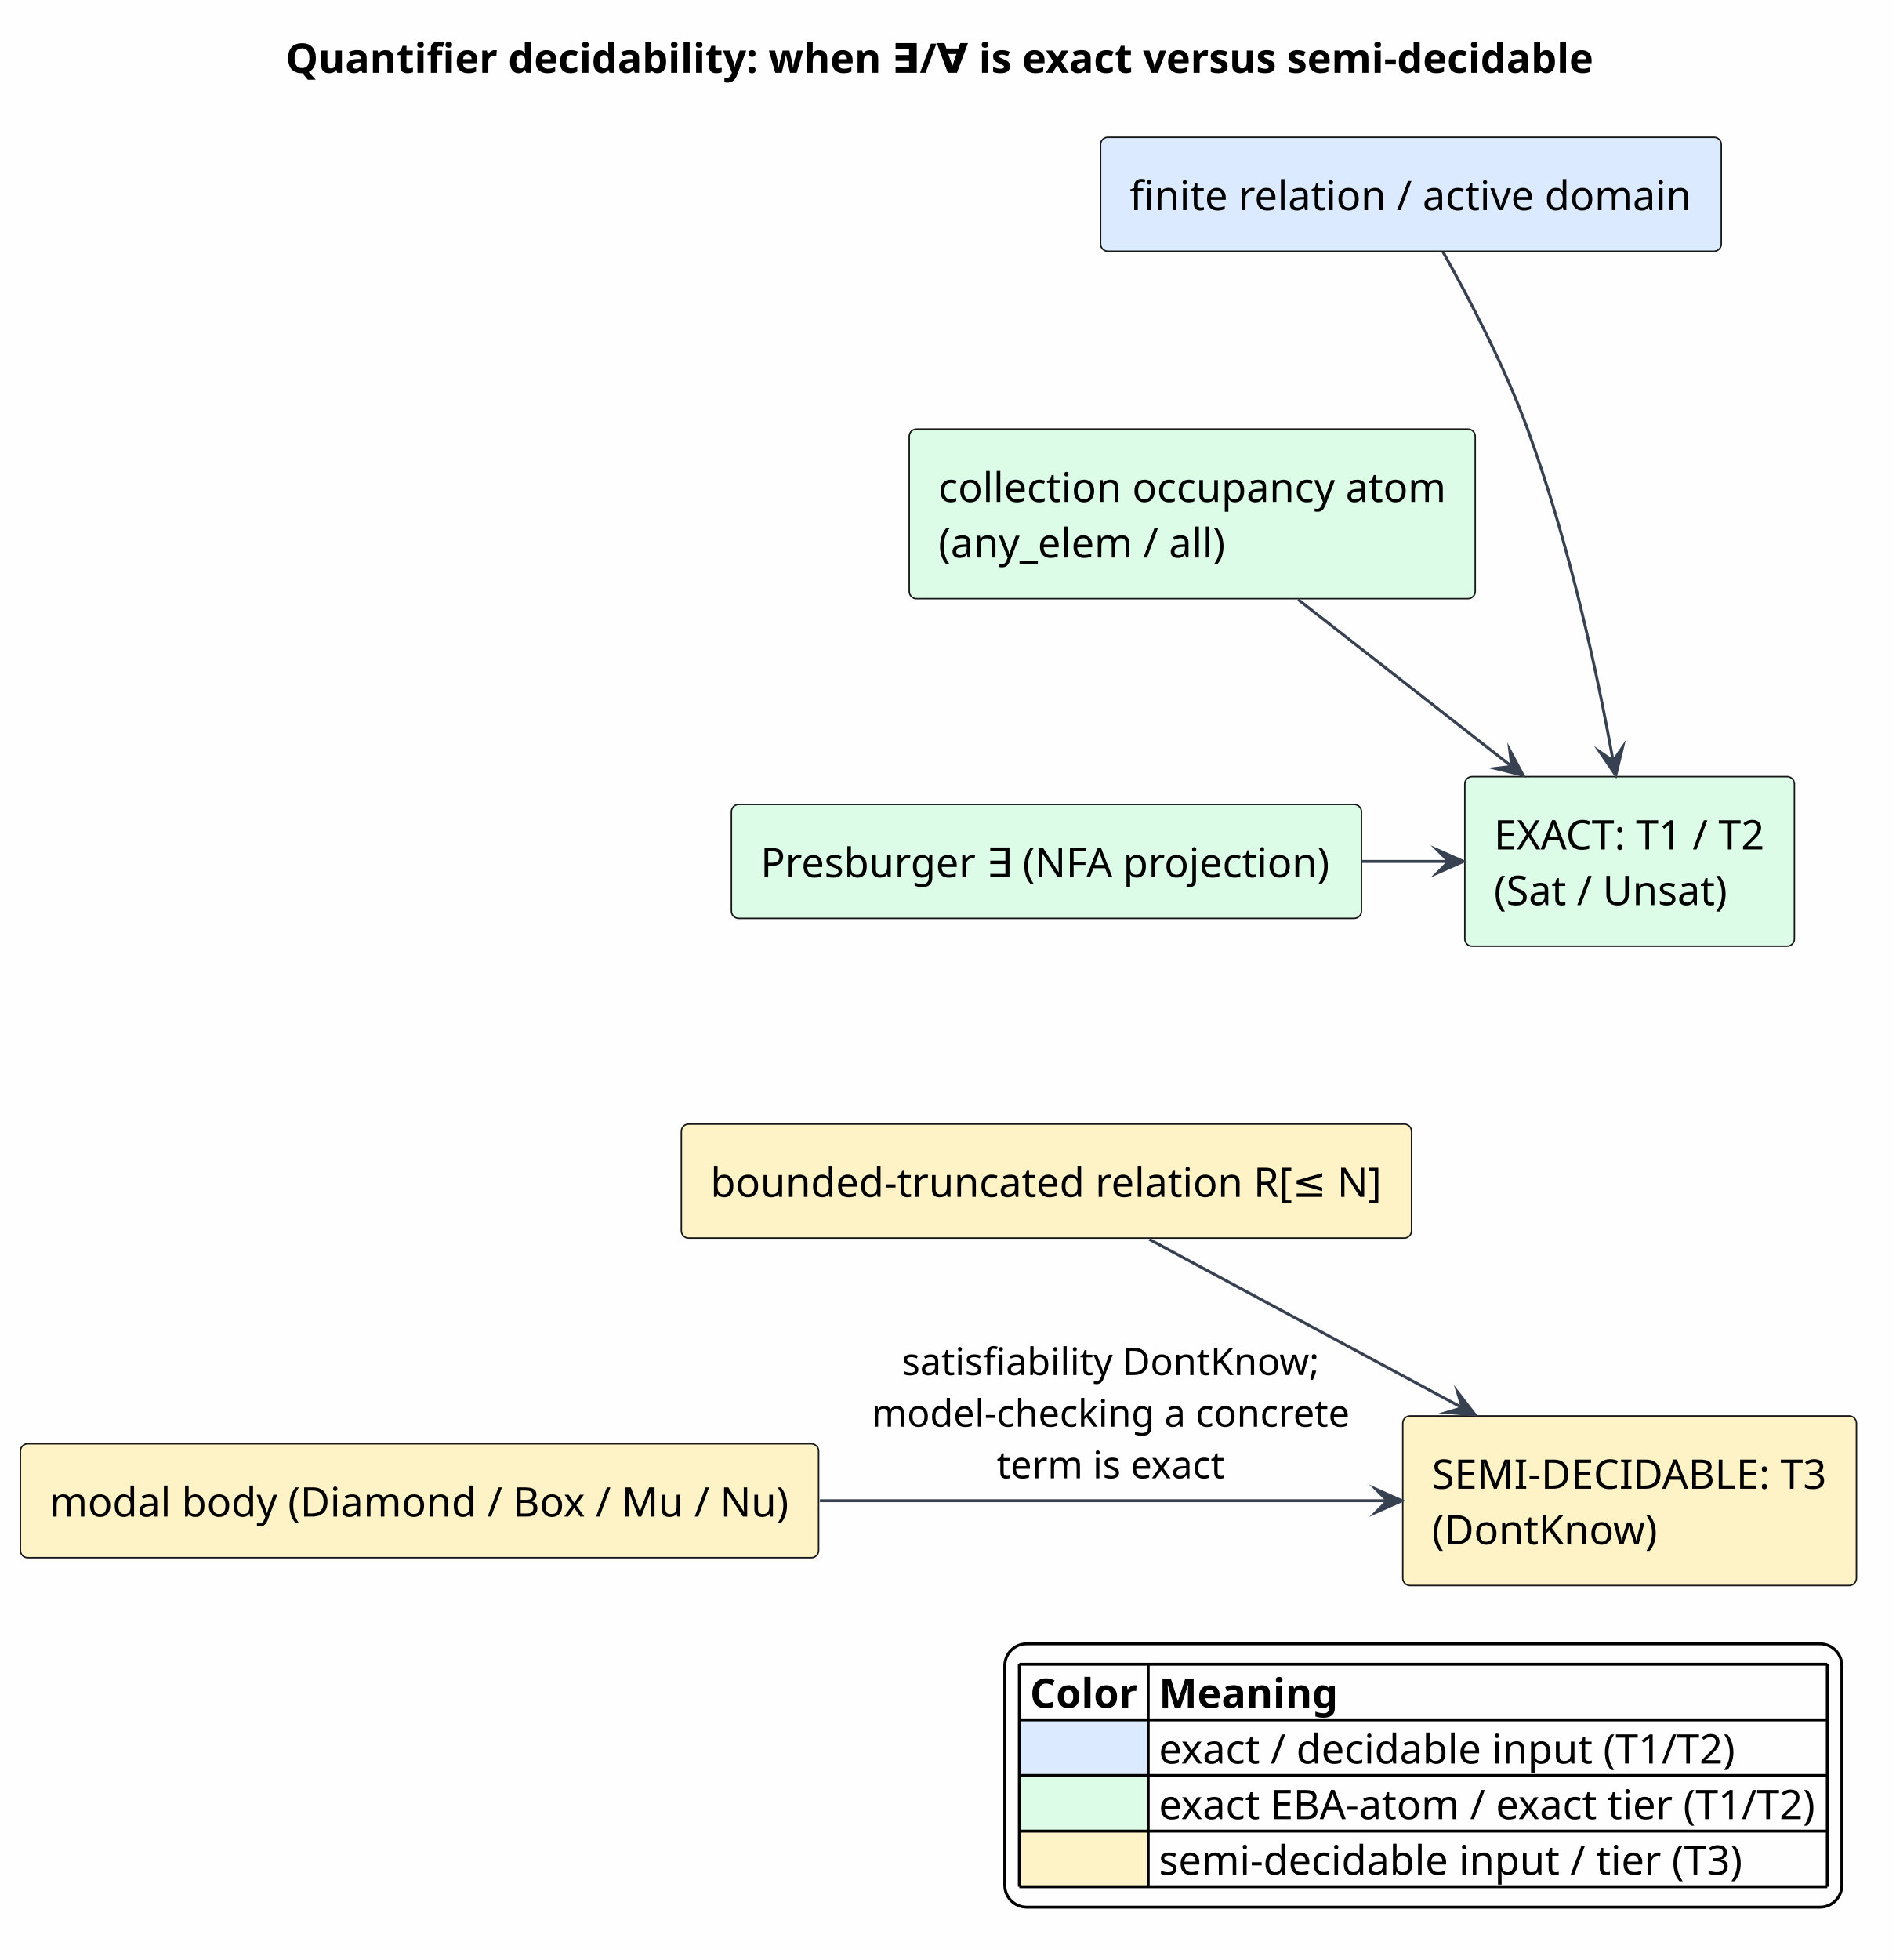
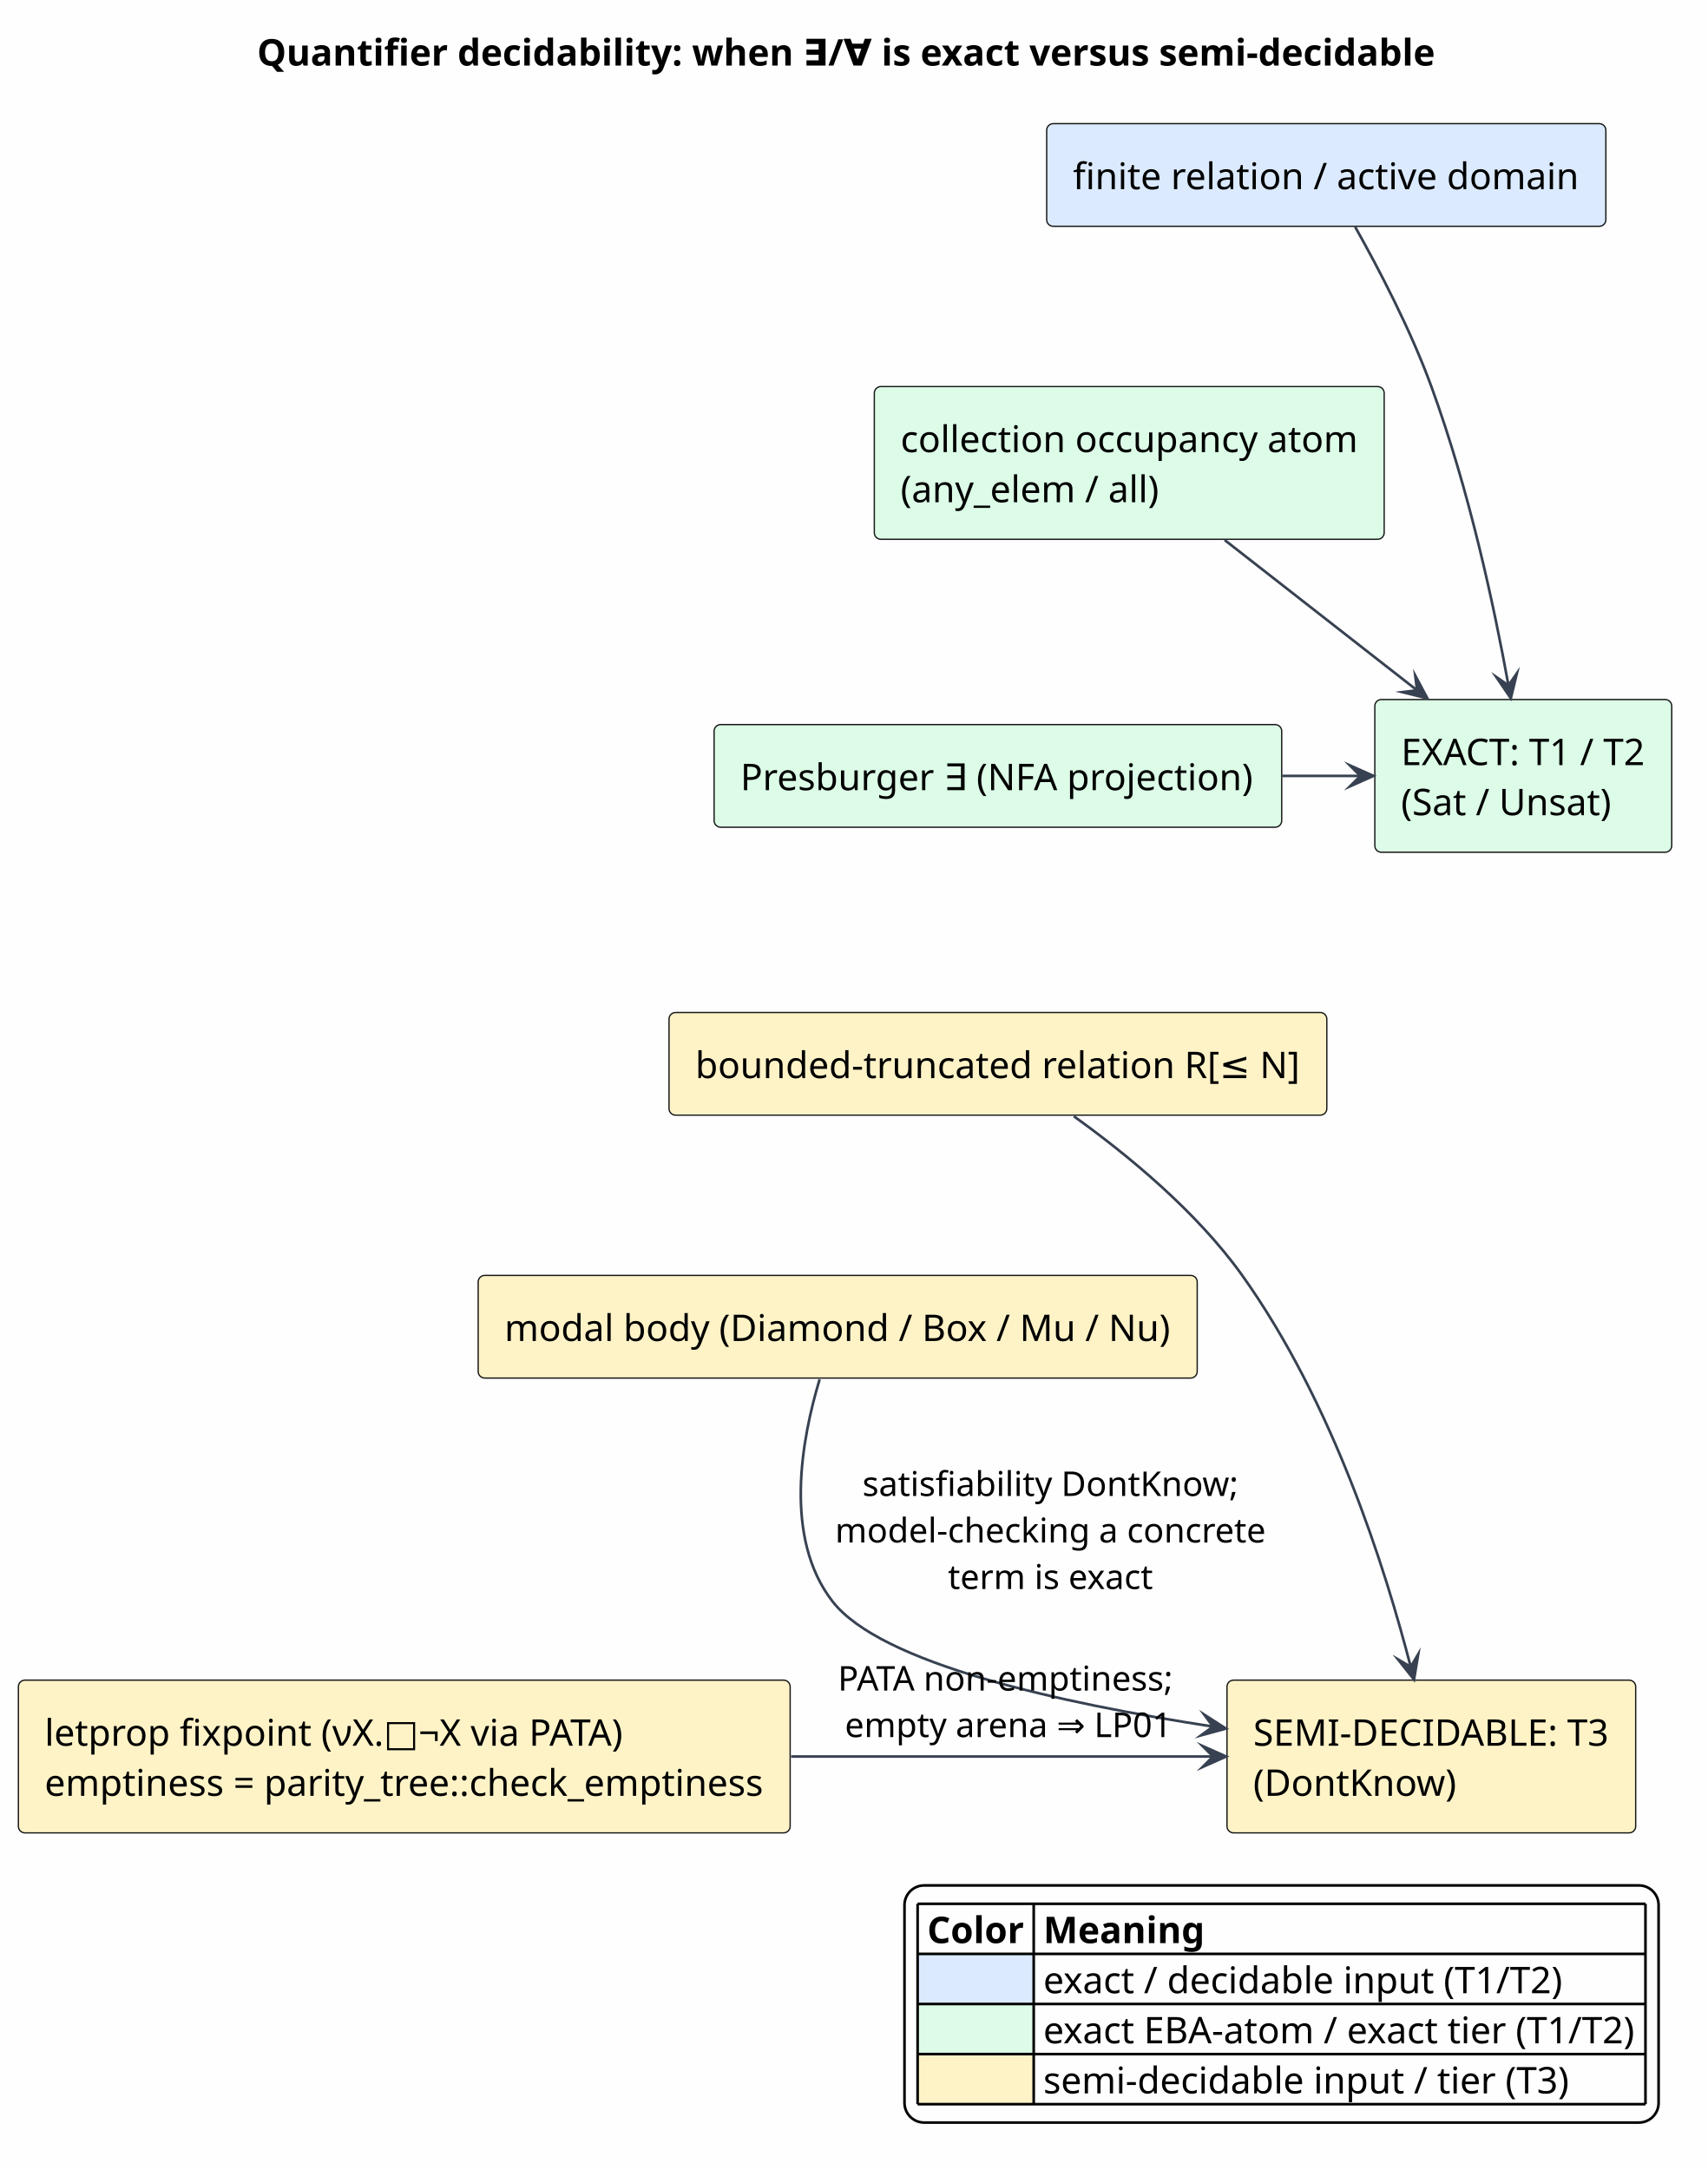
- <svg xmlns="http://www.w3.org/2000/svg" contentStyleType="text/css" data-diagram-type="DESCRIPTION" height="672px" preserveAspectRatio="none" style="width:650px;height:672px;background:#FEFEFE;" version="1.1" viewBox="0 0 650 672" width="650px" zoomAndPan="magnify">
+ <svg xmlns="http://www.w3.org/2000/svg" contentStyleType="text/css" data-diagram-type="DESCRIPTION" height="826px" preserveAspectRatio="none" style="width:650px;height:826px;background:#FEFEFE;" version="1.1" viewBox="0 0 650 826" width="650px" zoomAndPan="magnify">
  <defs />
  <g>
-     <rect fill="#FEFEFE" height="672" style="stroke:none;stroke-width:1;" width="650" x="0" y="0" />
+     <rect fill="#FEFEFE" height="826" style="stroke:none;stroke-width:1;" width="650" x="0" y="0" />
    <g class="title" data-source-line="8">
-       <text fill="#000000" font-family="sans-serif" font-size="14" font-weight="700" lengthAdjust="spacing" textLength="447.663" x="97.998" y="24.966">Quantifier decidability: when ∃/∀ is exact versus semi-decidable</text>
+       <text fill="#000000" font-family="sans-serif" font-size="14" font-weight="700" lengthAdjust="spacing" textLength="447.663" x="97.878" y="24.966">Quantifier decidability: when ∃/∀ is exact versus semi-decidable</text>
    </g>
    <g class="entity" data-qualified-name="REL" data-source-line="10" id="ent0001">
-       <rect fill="#DBEAFE" height="39.068" rx="2.5" ry="2.5" style="stroke:#181818;stroke-width:0.5;" width="212.877" x="377.43" y="47.068" />
-       <text fill="#000000" font-family="sans-serif" font-size="14" lengthAdjust="spacing" textLength="192.877" x="387.43" y="72.034">finite relation / active domain</text>
+       <rect fill="#DBEAFE" height="39.068" rx="2.5" ry="2.5" style="stroke:#181818;stroke-width:0.5;" width="212.877" x="398.47" y="47.068" />
+       <text fill="#000000" font-family="sans-serif" font-size="14" lengthAdjust="spacing" textLength="192.877" x="408.47" y="72.034">finite relation / active domain</text>
    </g>
    <g class="entity" data-qualified-name="OCC" data-source-line="11" id="ent0002">
-       <rect fill="#DCFCE7" height="58.136" rx="2.5" ry="2.5" style="stroke:#181818;stroke-width:0.5;" width="194.103" x="311.82" y="147.128" />
-       <text fill="#000000" font-family="sans-serif" font-size="14" lengthAdjust="spacing" textLength="174.103" x="321.82" y="172.094">collection occupancy atom</text>
-       <text fill="#000000" font-family="sans-serif" font-size="14" lengthAdjust="spacing" textLength="98.322" x="321.82" y="191.162">(any_elem / all)</text>
+       <rect fill="#DCFCE7" height="58.136" rx="2.5" ry="2.5" style="stroke:#181818;stroke-width:0.5;" width="194.103" x="332.85" y="147.138" />
+       <text fill="#000000" font-family="sans-serif" font-size="14" lengthAdjust="spacing" textLength="174.103" x="342.85" y="172.104">collection occupancy atom</text>
+       <text fill="#000000" font-family="sans-serif" font-size="14" lengthAdjust="spacing" textLength="98.322" x="342.85" y="191.172">(any_elem / all)</text>
    </g>
    <g class="entity" data-qualified-name="PRES" data-source-line="12" id="ent0003">
-       <rect fill="#DCFCE7" height="39.068" rx="2.5" ry="2.5" style="stroke:#181818;stroke-width:0.5;" width="216.081" x="250.83" y="275.798" />
-       <text fill="#000000" font-family="sans-serif" font-size="14" lengthAdjust="spacing" textLength="196.081" x="260.83" y="300.764">Presburger ∃ (NFA projection)</text>
+       <rect fill="#DCFCE7" height="39.068" rx="2.5" ry="2.5" style="stroke:#181818;stroke-width:0.5;" width="216.081" x="271.86" y="275.808" />
+       <text fill="#000000" font-family="sans-serif" font-size="14" lengthAdjust="spacing" textLength="196.081" x="281.86" y="300.774">Presburger ∃ (NFA projection)</text>
    </g>
    <g class="entity" data-qualified-name="BND" data-source-line="13" id="ent0004">
-       <rect fill="#FEF3C7" height="39.068" rx="2.5" ry="2.5" style="stroke:#181818;stroke-width:0.5;" width="250.424" x="233.66" y="385.408" />
-       <text fill="#000000" font-family="sans-serif" font-size="14" lengthAdjust="spacing" textLength="230.424" x="243.66" y="410.374">bounded-truncated relation R[≤ N]</text>
+       <rect fill="#FEF3C7" height="39.068" rx="2.5" ry="2.5" style="stroke:#181818;stroke-width:0.5;" width="250.424" x="254.69" y="385.408" />
+       <text fill="#000000" font-family="sans-serif" font-size="14" lengthAdjust="spacing" textLength="230.424" x="264.69" y="410.374">bounded-truncated relation R[≤ N]</text>
    </g>
    <g class="entity" data-qualified-name="MOD" data-source-line="14" id="ent0005">
-       <rect fill="#FEF3C7" height="39.068" rx="2.5" ry="2.5" style="stroke:#181818;stroke-width:0.5;" width="273.735" x="7" y="495.008" />
-       <text fill="#000000" font-family="sans-serif" font-size="14" lengthAdjust="spacing" textLength="253.735" x="17" y="519.974">modal body (Diamond / Box / Mu / Nu)</text>
+       <rect fill="#FEF3C7" height="39.068" rx="2.5" ry="2.5" style="stroke:#181818;stroke-width:0.5;" width="273.735" x="182.04" y="485.478" />
+       <text fill="#000000" font-family="sans-serif" font-size="14" lengthAdjust="spacing" textLength="253.735" x="192.04" y="510.444">modal body (Diamond / Box / Mu / Nu)</text>
    </g>
-     <g class="entity" data-qualified-name="EXACT" data-source-line="16" id="ent0006">
-       <rect fill="#DCFCE7" height="58.136" rx="2.5" ry="2.5" style="stroke:#181818;stroke-width:0.5;" width="113.03" x="502.35" y="266.268" />
-       <text fill="#000000" font-family="sans-serif" font-size="14" lengthAdjust="spacing" textLength="93.03" x="512.35" y="291.234">EXACT: T1 / T2</text>
-       <text fill="#000000" font-family="sans-serif" font-size="14" lengthAdjust="spacing" textLength="79.982" x="512.35" y="310.302">(Sat / Unsat)</text>
+     <g class="entity" data-qualified-name="LETP" data-source-line="15" id="ent0006">
+       <rect fill="#FEF3C7" height="58.136" rx="2.5" ry="2.5" style="stroke:#181818;stroke-width:0.5;" width="293.811" x="7" y="639.538" />
+       <text fill="#000000" font-family="sans-serif" font-size="14" lengthAdjust="spacing" textLength="222.569" x="17" y="664.504">letprop fixpoint (νX.□¬X via PATA)</text>
+       <text fill="#000000" font-family="sans-serif" font-size="14" lengthAdjust="spacing" textLength="273.811" x="17" y="683.572">emptiness = parity_tree::check_emptiness</text>
    </g>
-     <g class="entity" data-qualified-name="SEMI" data-source-line="17" id="ent0007">
-       <rect fill="#FEF3C7" height="58.136" rx="2.5" ry="2.5" style="stroke:#181818;stroke-width:0.5;" width="155.589" x="481.07" y="485.468" />
-       <text fill="#000000" font-family="sans-serif" font-size="14" lengthAdjust="spacing" textLength="135.589" x="491.07" y="510.434">SEMI-DECIDABLE: T3</text>
-       <text fill="#000000" font-family="sans-serif" font-size="14" lengthAdjust="spacing" textLength="77.588" x="491.07" y="529.502">(DontKnow)</text>
+     <g class="entity" data-qualified-name="EXACT" data-source-line="17" id="ent0007">
+       <rect fill="#DCFCE7" height="58.136" rx="2.5" ry="2.5" style="stroke:#181818;stroke-width:0.5;" width="113.03" x="523.39" y="266.268" />
+       <text fill="#000000" font-family="sans-serif" font-size="14" lengthAdjust="spacing" textLength="93.03" x="533.39" y="291.234">EXACT: T1 / T2</text>
+       <text fill="#000000" font-family="sans-serif" font-size="14" lengthAdjust="spacing" textLength="79.982" x="533.39" y="310.302">(Sat / Unsat)</text>
    </g>
-     <g class="link" data-entity-1="ent0001" data-entity-2="ent0006" data-link-type="dependency" data-source-line="19" id="lnk8">
-       <path d="M494.85,86.328 C503.72,102.108 515.98,125.498 523.87,147.128 C538.49,187.238 547.755,230.819 553.225,260.899" fill="none" id="REL-to-EXACT" style="stroke:#374151;stroke-width:1;" />
-       <polygon fill="#374151" points="554.12,265.818,556.445,256.248,553.225,260.899,548.574,257.679,554.12,265.818" style="stroke:#374151;stroke-width:1;stroke-linejoin:miter;stroke-miterlimit:10;" />
+     <g class="entity" data-qualified-name="SEMI" data-source-line="18" id="ent0008">
+       <rect fill="#FEF3C7" height="58.136" rx="2.5" ry="2.5" style="stroke:#181818;stroke-width:0.5;" width="155.589" x="467.11" y="639.538" />
+       <text fill="#000000" font-family="sans-serif" font-size="14" lengthAdjust="spacing" textLength="135.589" x="477.11" y="664.504">SEMI-DECIDABLE: T3</text>
+       <text fill="#000000" font-family="sans-serif" font-size="14" lengthAdjust="spacing" textLength="77.588" x="477.11" y="683.572">(DontKnow)</text>
    </g>
-     <g class="link" data-entity-1="ent0002" data-entity-2="ent0006" data-link-type="dependency" data-source-line="20" id="lnk9">
-       <path d="M445.18,205.558 C468.59,223.838 494.979,244.451 518.429,262.761" fill="none" id="OCC-to-EXACT" style="stroke:#374151;stroke-width:1;" />
-       <polygon fill="#374151" points="522.37,265.838,517.738,257.146,518.429,262.761,512.815,263.452,522.37,265.838" style="stroke:#374151;stroke-width:1;stroke-linejoin:miter;stroke-miterlimit:10;" />
+     <g class="link" data-entity-1="ent0001" data-entity-2="ent0007" data-link-type="dependency" data-source-line="20" id="lnk9">
+       <path d="M515.89,86.328 C524.76,102.108 537.02,125.498 544.91,147.138 C559.53,187.238 568.795,230.819 574.265,260.899" fill="none" id="REL-to-EXACT" style="stroke:#374151;stroke-width:1;" />
+       <polygon fill="#374151" points="575.16,265.818,577.485,256.248,574.265,260.899,569.614,257.679,575.16,265.818" style="stroke:#374151;stroke-width:1;stroke-linejoin:miter;stroke-miterlimit:10;" />
    </g>
-     <g class="link" data-entity-1="ent0003" data-entity-2="ent0006" data-link-type="dependency" data-source-line="21" id="lnk10">
-       <path d="M467.07,295.338 C478.66,295.338 485.26,295.338 496.85,295.338" fill="none" id="PRES-to-EXACT" style="stroke:#374151;stroke-width:1;" />
-       <polygon fill="#374151" points="501.85,295.338,492.85,291.338,496.85,295.338,492.85,299.338,501.85,295.338" style="stroke:#374151;stroke-width:1;stroke-linejoin:miter;stroke-miterlimit:10;" />
+     <g class="link" data-entity-1="ent0002" data-entity-2="ent0007" data-link-type="dependency" data-source-line="21" id="lnk10">
+       <path d="M466.22,205.558 C489.63,223.838 516.019,244.451 539.469,262.761" fill="none" id="OCC-to-EXACT" style="stroke:#374151;stroke-width:1;" />
+       <polygon fill="#374151" points="543.41,265.838,538.778,257.146,539.469,262.761,533.855,263.452,543.41,265.838" style="stroke:#374151;stroke-width:1;stroke-linejoin:miter;stroke-miterlimit:10;" />
    </g>
-     <g class="link" data-entity-1="ent0004" data-entity-2="ent0007" data-link-type="dependency" data-source-line="22" id="lnk11">
-       <path d="M394.16,424.928 C425.11,441.578 466.157,463.659 501.467,482.659" fill="none" id="BND-to-SEMI" style="stroke:#374151;stroke-width:1;" />
-       <polygon fill="#374151" points="505.87,485.028,499.84,477.241,501.467,482.659,496.049,484.286,505.87,485.028" style="stroke:#374151;stroke-width:1;stroke-linejoin:miter;stroke-miterlimit:10;" />
+     <g class="link" data-entity-1="ent0003" data-entity-2="ent0007" data-link-type="dependency" data-source-line="22" id="lnk11">
+       <path d="M488.11,295.338 C499.7,295.338 506.3,295.338 517.89,295.338" fill="none" id="PRES-to-EXACT" style="stroke:#374151;stroke-width:1;" />
+       <polygon fill="#374151" points="522.89,295.338,513.89,291.338,517.89,295.338,513.89,299.338,522.89,295.338" style="stroke:#374151;stroke-width:1;stroke-linejoin:miter;stroke-miterlimit:10;" />
    </g>
-     <g class="link" data-entity-1="ent0005" data-entity-2="ent0007" data-link-type="dependency" data-source-line="23" id="lnk12">
-       <path d="M281.19,514.538 C347.51,514.538 419.68,514.538 475.8,514.538" fill="none" id="MOD-to-SEMI" style="stroke:#374151;stroke-width:1;" />
-       <polygon fill="#374151" points="480.8,514.538,471.8,510.538,475.8,514.538,471.8,518.538,480.8,514.538" style="stroke:#374151;stroke-width:1;stroke-linejoin:miter;stroke-miterlimit:10;" />
-       <text fill="#000000" font-family="sans-serif" font-size="13" lengthAdjust="spacing" textLength="143.403" x="309.307" y="471.435">satisfiability DontKnow;</text>
-       <text fill="#000000" font-family="sans-serif" font-size="13" lengthAdjust="spacing" textLength="164.216" x="298.9" y="489.141">model-checking a concrete</text>
-       <text fill="#000000" font-family="sans-serif" font-size="13" lengthAdjust="spacing" textLength="78.325" x="341.846" y="506.847">term is exact</text>
+     <g class="link" data-entity-1="ent0004" data-entity-2="ent0008" data-link-type="dependency" data-source-line="23" id="lnk12">
+       <path d="M408.81,424.908 C429.06,439.438 455.5,461.088 472.91,485.478 C507.57,534.048 527.297,596.778 537.057,634.477" fill="none" id="BND-to-SEMI" style="stroke:#374151;stroke-width:1;" />
+       <polygon fill="#374151" points="538.31,639.318,539.927,629.603,537.057,634.477,532.182,631.608,538.31,639.318" style="stroke:#374151;stroke-width:1;stroke-linejoin:miter;stroke-miterlimit:10;" />
    </g>
-     <g class="legend" data-source-line="31">
-       <rect fill="none" height="90.272" rx="7.5" ry="7.5" style="stroke:#000000;stroke-width:1;" width="287.087" x="344.572" y="563.604" />
-       <text fill="#000000" font-family="sans-serif" font-size="14" font-weight="700" lengthAdjust="spacing" textLength="36.918" x="353.212" y="585.57">Color</text>
-       <text fill="#000000" font-family="sans-serif" font-size="14" font-weight="700" lengthAdjust="spacing" textLength="61.18" x="397.41" y="585.57">Meaning</text>
-       <rect fill="#DBEAFE" height="19.068" style="stroke:none;stroke-width:1;" width="44.198" x="349.572" y="589.672" />
-       <text fill="#000000" font-family="sans-serif" font-size="14" lengthAdjust="spacing" textLength="10.92" x="349.572" y="604.638">   </text>
-       <text fill="#000000" font-family="sans-serif" font-size="14" lengthAdjust="spacing" textLength="197.889" x="397.41" y="604.638">exact / decidable input (T1/T2)</text>
-       <rect fill="#DCFCE7" height="19.068" style="stroke:none;stroke-width:1;" width="44.198" x="349.572" y="608.74" />
-       <text fill="#000000" font-family="sans-serif" font-size="14" lengthAdjust="spacing" textLength="10.92" x="349.572" y="623.706">   </text>
-       <text fill="#000000" font-family="sans-serif" font-size="14" lengthAdjust="spacing" textLength="225.609" x="397.41" y="623.706">exact EBA-atom / exact tier (T1/T2)</text>
-       <rect fill="#FEF3C7" height="19.068" style="stroke:none;stroke-width:1;" width="44.198" x="349.572" y="627.808" />
-       <text fill="#000000" font-family="sans-serif" font-size="14" lengthAdjust="spacing" textLength="10.92" x="349.572" y="642.773">   </text>
-       <text fill="#000000" font-family="sans-serif" font-size="14" lengthAdjust="spacing" textLength="200.115" x="397.41" y="642.773">semi-decidable input / tier (T3)</text>
-       <line style="stroke:#000000;stroke-width:1;" x1="349.572" x2="626.659" y1="570.604" y2="570.604" />
-       <line style="stroke:#000000;stroke-width:1;" x1="349.572" x2="626.659" y1="589.672" y2="589.672" />
-       <line style="stroke:#000000;stroke-width:1;" x1="349.572" x2="626.659" y1="608.74" y2="608.74" />
-       <line style="stroke:#000000;stroke-width:1;" x1="349.572" x2="626.659" y1="627.808" y2="627.808" />
-       <line style="stroke:#000000;stroke-width:1;" x1="349.572" x2="626.659" y1="646.875" y2="646.875" />
-       <line style="stroke:#000000;stroke-width:1;" x1="349.572" x2="349.572" y1="570.604" y2="646.875" />
-       <line style="stroke:#000000;stroke-width:1;" x1="393.77" x2="393.77" y1="570.604" y2="646.875" />
-       <line style="stroke:#000000;stroke-width:1;" x1="626.659" x2="626.659" y1="570.604" y2="646.875" />
+     <g class="link" data-entity-1="ent0005" data-entity-2="ent0008" data-link-type="dependency" data-source-line="24" id="lnk13">
+       <path d="M312.03,525.038 C305.19,547.668 298.15,585.408 316.91,609.538 C335.39,633.328 403.328,648.217 461.778,657.217" fill="none" id="MOD-to-SEMI" style="stroke:#374151;stroke-width:1;" />
+       <polygon fill="#374151" points="466.72,657.978,458.434,652.655,461.778,657.217,457.216,660.562,466.72,657.978" style="stroke:#374151;stroke-width:1;stroke-linejoin:miter;stroke-miterlimit:10;" />
+       <text fill="#000000" font-family="sans-serif" font-size="13" lengthAdjust="spacing" textLength="143.403" x="328.317" y="569.435">satisfiability DontKnow;</text>
+       <text fill="#000000" font-family="sans-serif" font-size="13" lengthAdjust="spacing" textLength="164.216" x="317.91" y="587.141">model-checking a concrete</text>
+       <text fill="#000000" font-family="sans-serif" font-size="13" lengthAdjust="spacing" textLength="78.325" x="360.856" y="604.847">term is exact</text>
+     </g>
+     <g class="link" data-entity-1="ent0006" data-entity-2="ent0008" data-link-type="dependency" data-source-line="25" id="lnk14">
+       <path d="M301.17,668.608 C357.45,668.608 414.43,668.608 461.8,668.608" fill="none" id="LETP-to-SEMI" style="stroke:#374151;stroke-width:1;" />
+       <polygon fill="#374151" points="466.8,668.608,457.8,664.608,461.8,668.608,457.8,672.608,466.8,668.608" style="stroke:#374151;stroke-width:1;stroke-linejoin:miter;stroke-miterlimit:10;" />
+       <text fill="#000000" font-family="sans-serif" font-size="13" lengthAdjust="spacing" textLength="130.039" x="318.96" y="643.505">PATA non-emptiness;</text>
+       <text fill="#000000" font-family="sans-serif" font-size="13" lengthAdjust="spacing" textLength="124.708" x="321.626" y="661.211">empty arena ⇒ LP01</text>
+     </g>
+     <g class="legend" data-source-line="34">
+       <rect fill="none" height="90.272" rx="7.5" ry="7.5" style="stroke:#000000;stroke-width:1;" width="287.087" x="344.333" y="717.674" />
+       <text fill="#000000" font-family="sans-serif" font-size="14" font-weight="700" lengthAdjust="spacing" textLength="36.918" x="352.973" y="739.64">Color</text>
+       <text fill="#000000" font-family="sans-serif" font-size="14" font-weight="700" lengthAdjust="spacing" textLength="61.18" x="397.171" y="739.64">Meaning</text>
+       <rect fill="#DBEAFE" height="19.068" style="stroke:none;stroke-width:1;" width="44.198" x="349.333" y="743.742" />
+       <text fill="#000000" font-family="sans-serif" font-size="14" lengthAdjust="spacing" textLength="10.92" x="349.333" y="758.708">   </text>
+       <text fill="#000000" font-family="sans-serif" font-size="14" lengthAdjust="spacing" textLength="197.889" x="397.171" y="758.708">exact / decidable input (T1/T2)</text>
+       <rect fill="#DCFCE7" height="19.068" style="stroke:none;stroke-width:1;" width="44.198" x="349.333" y="762.81" />
+       <text fill="#000000" font-family="sans-serif" font-size="14" lengthAdjust="spacing" textLength="10.92" x="349.333" y="777.775">   </text>
+       <text fill="#000000" font-family="sans-serif" font-size="14" lengthAdjust="spacing" textLength="225.609" x="397.171" y="777.775">exact EBA-atom / exact tier (T1/T2)</text>
+       <rect fill="#FEF3C7" height="19.068" style="stroke:none;stroke-width:1;" width="44.198" x="349.333" y="781.878" />
+       <text fill="#000000" font-family="sans-serif" font-size="14" lengthAdjust="spacing" textLength="10.92" x="349.333" y="796.843">   </text>
+       <text fill="#000000" font-family="sans-serif" font-size="14" lengthAdjust="spacing" textLength="200.115" x="397.171" y="796.843">semi-decidable input / tier (T3)</text>
+       <line style="stroke:#000000;stroke-width:1;" x1="349.333" x2="626.42" y1="724.674" y2="724.674" />
+       <line style="stroke:#000000;stroke-width:1;" x1="349.333" x2="626.42" y1="743.742" y2="743.742" />
+       <line style="stroke:#000000;stroke-width:1;" x1="349.333" x2="626.42" y1="762.81" y2="762.81" />
+       <line style="stroke:#000000;stroke-width:1;" x1="349.333" x2="626.42" y1="781.878" y2="781.878" />
+       <line style="stroke:#000000;stroke-width:1;" x1="349.333" x2="626.42" y1="800.945" y2="800.945" />
+       <line style="stroke:#000000;stroke-width:1;" x1="349.333" x2="349.333" y1="724.674" y2="800.945" />
+       <line style="stroke:#000000;stroke-width:1;" x1="393.531" x2="393.531" y1="724.674" y2="800.945" />
+       <line style="stroke:#000000;stroke-width:1;" x1="626.42" x2="626.42" y1="724.674" y2="800.945" />
    </g>
  </g>
</svg>
